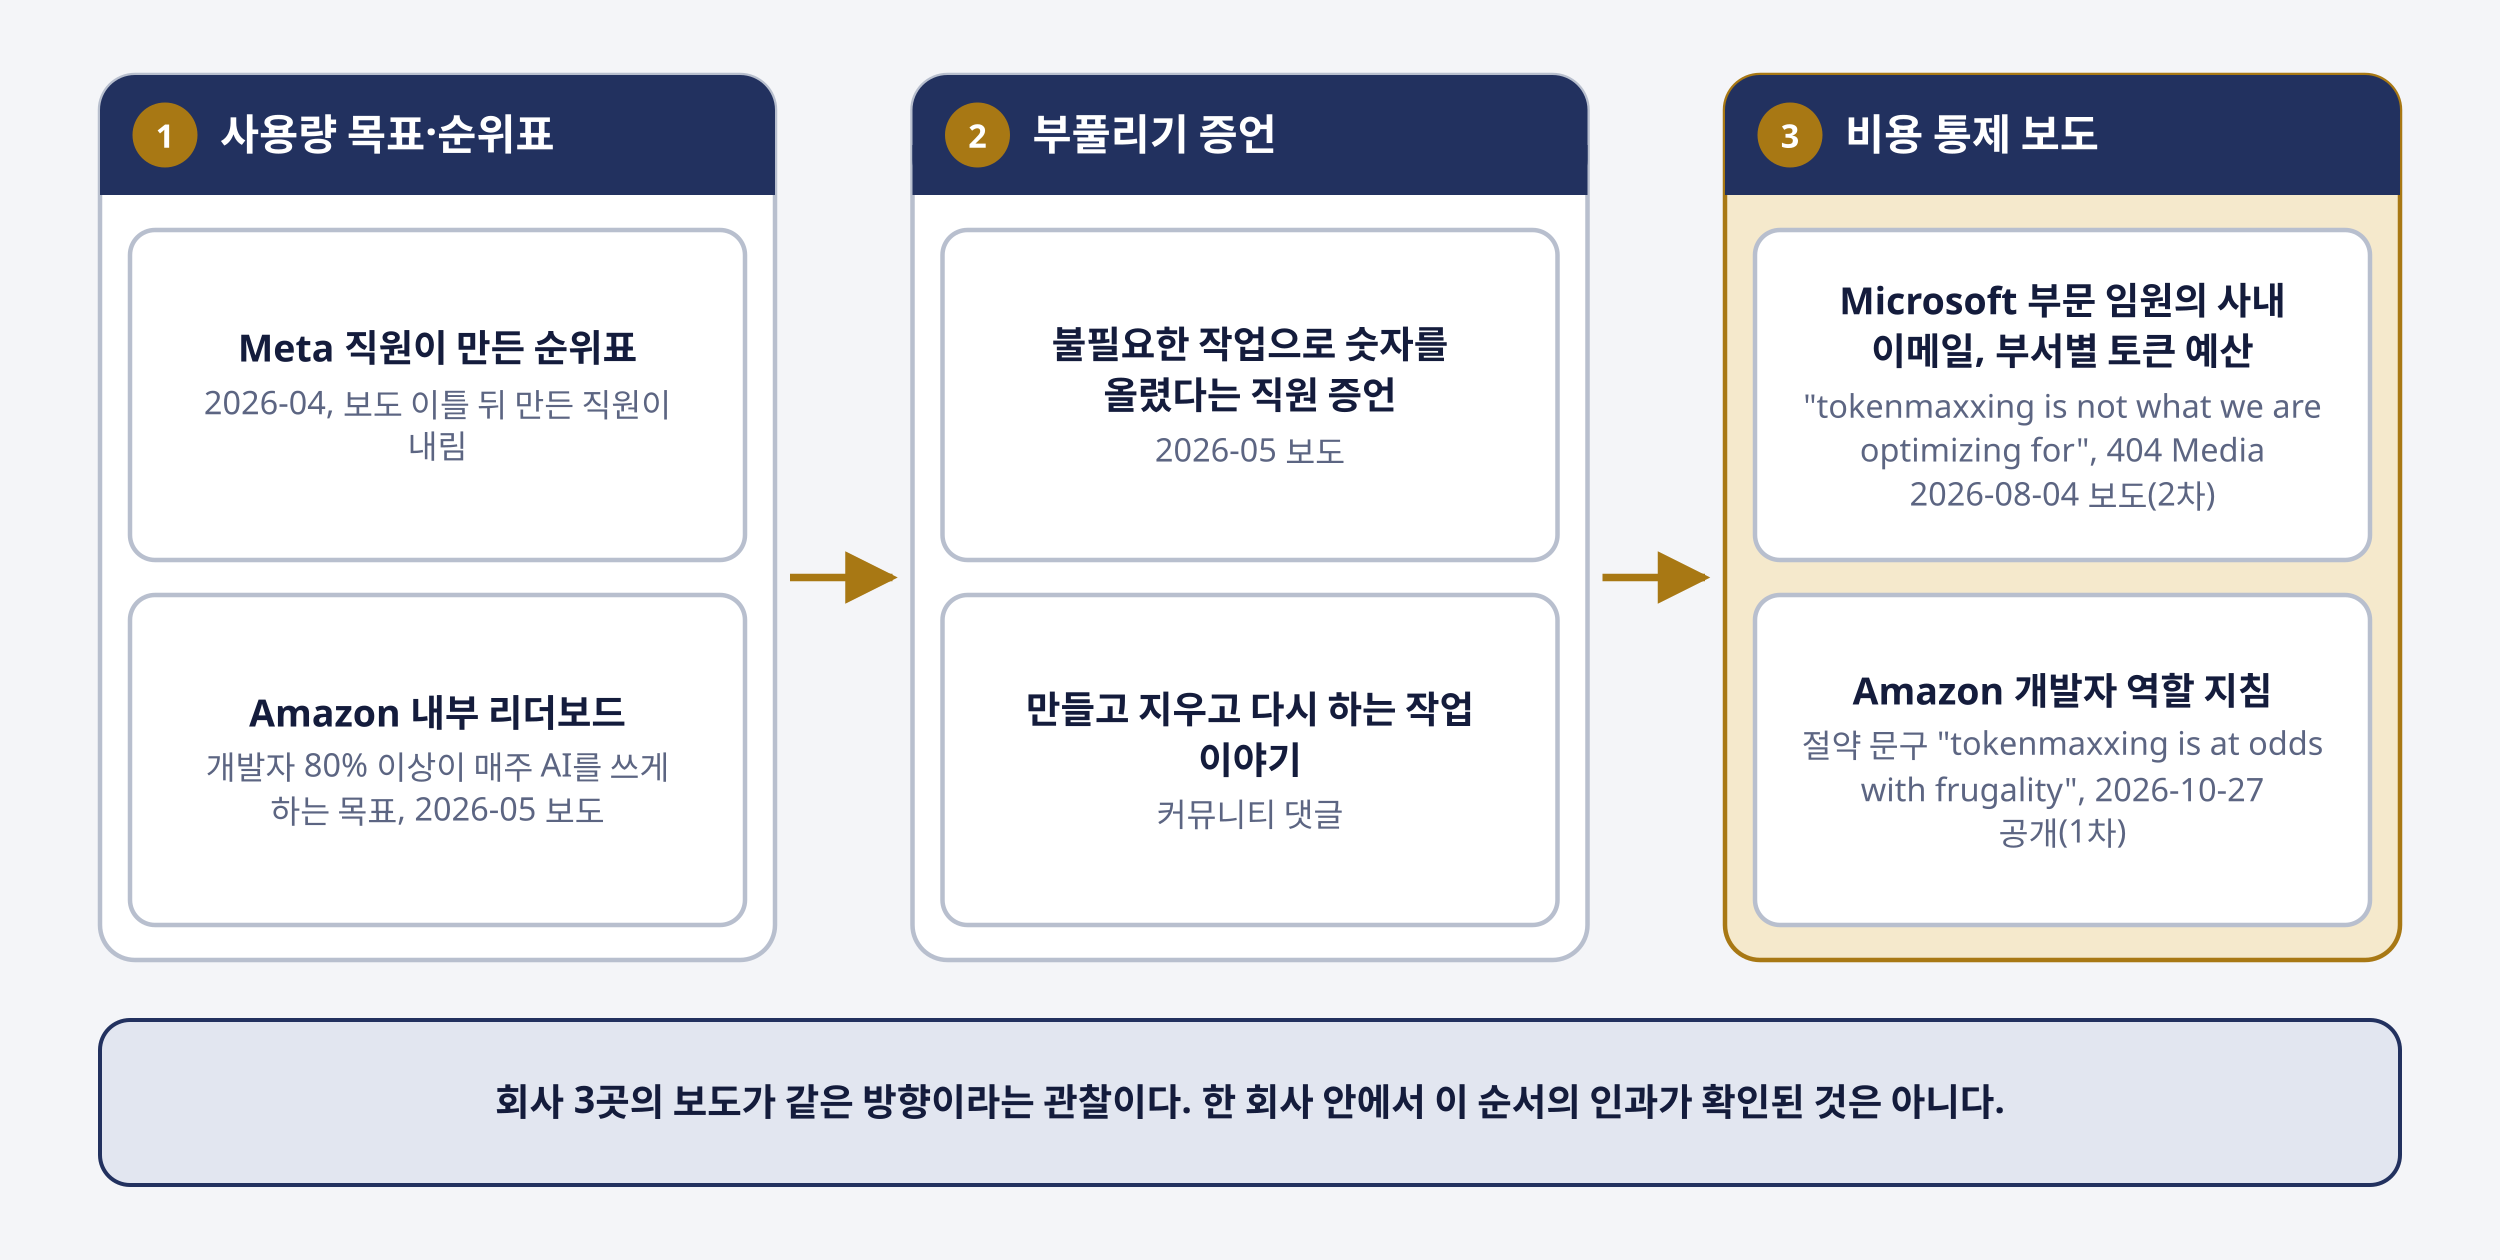
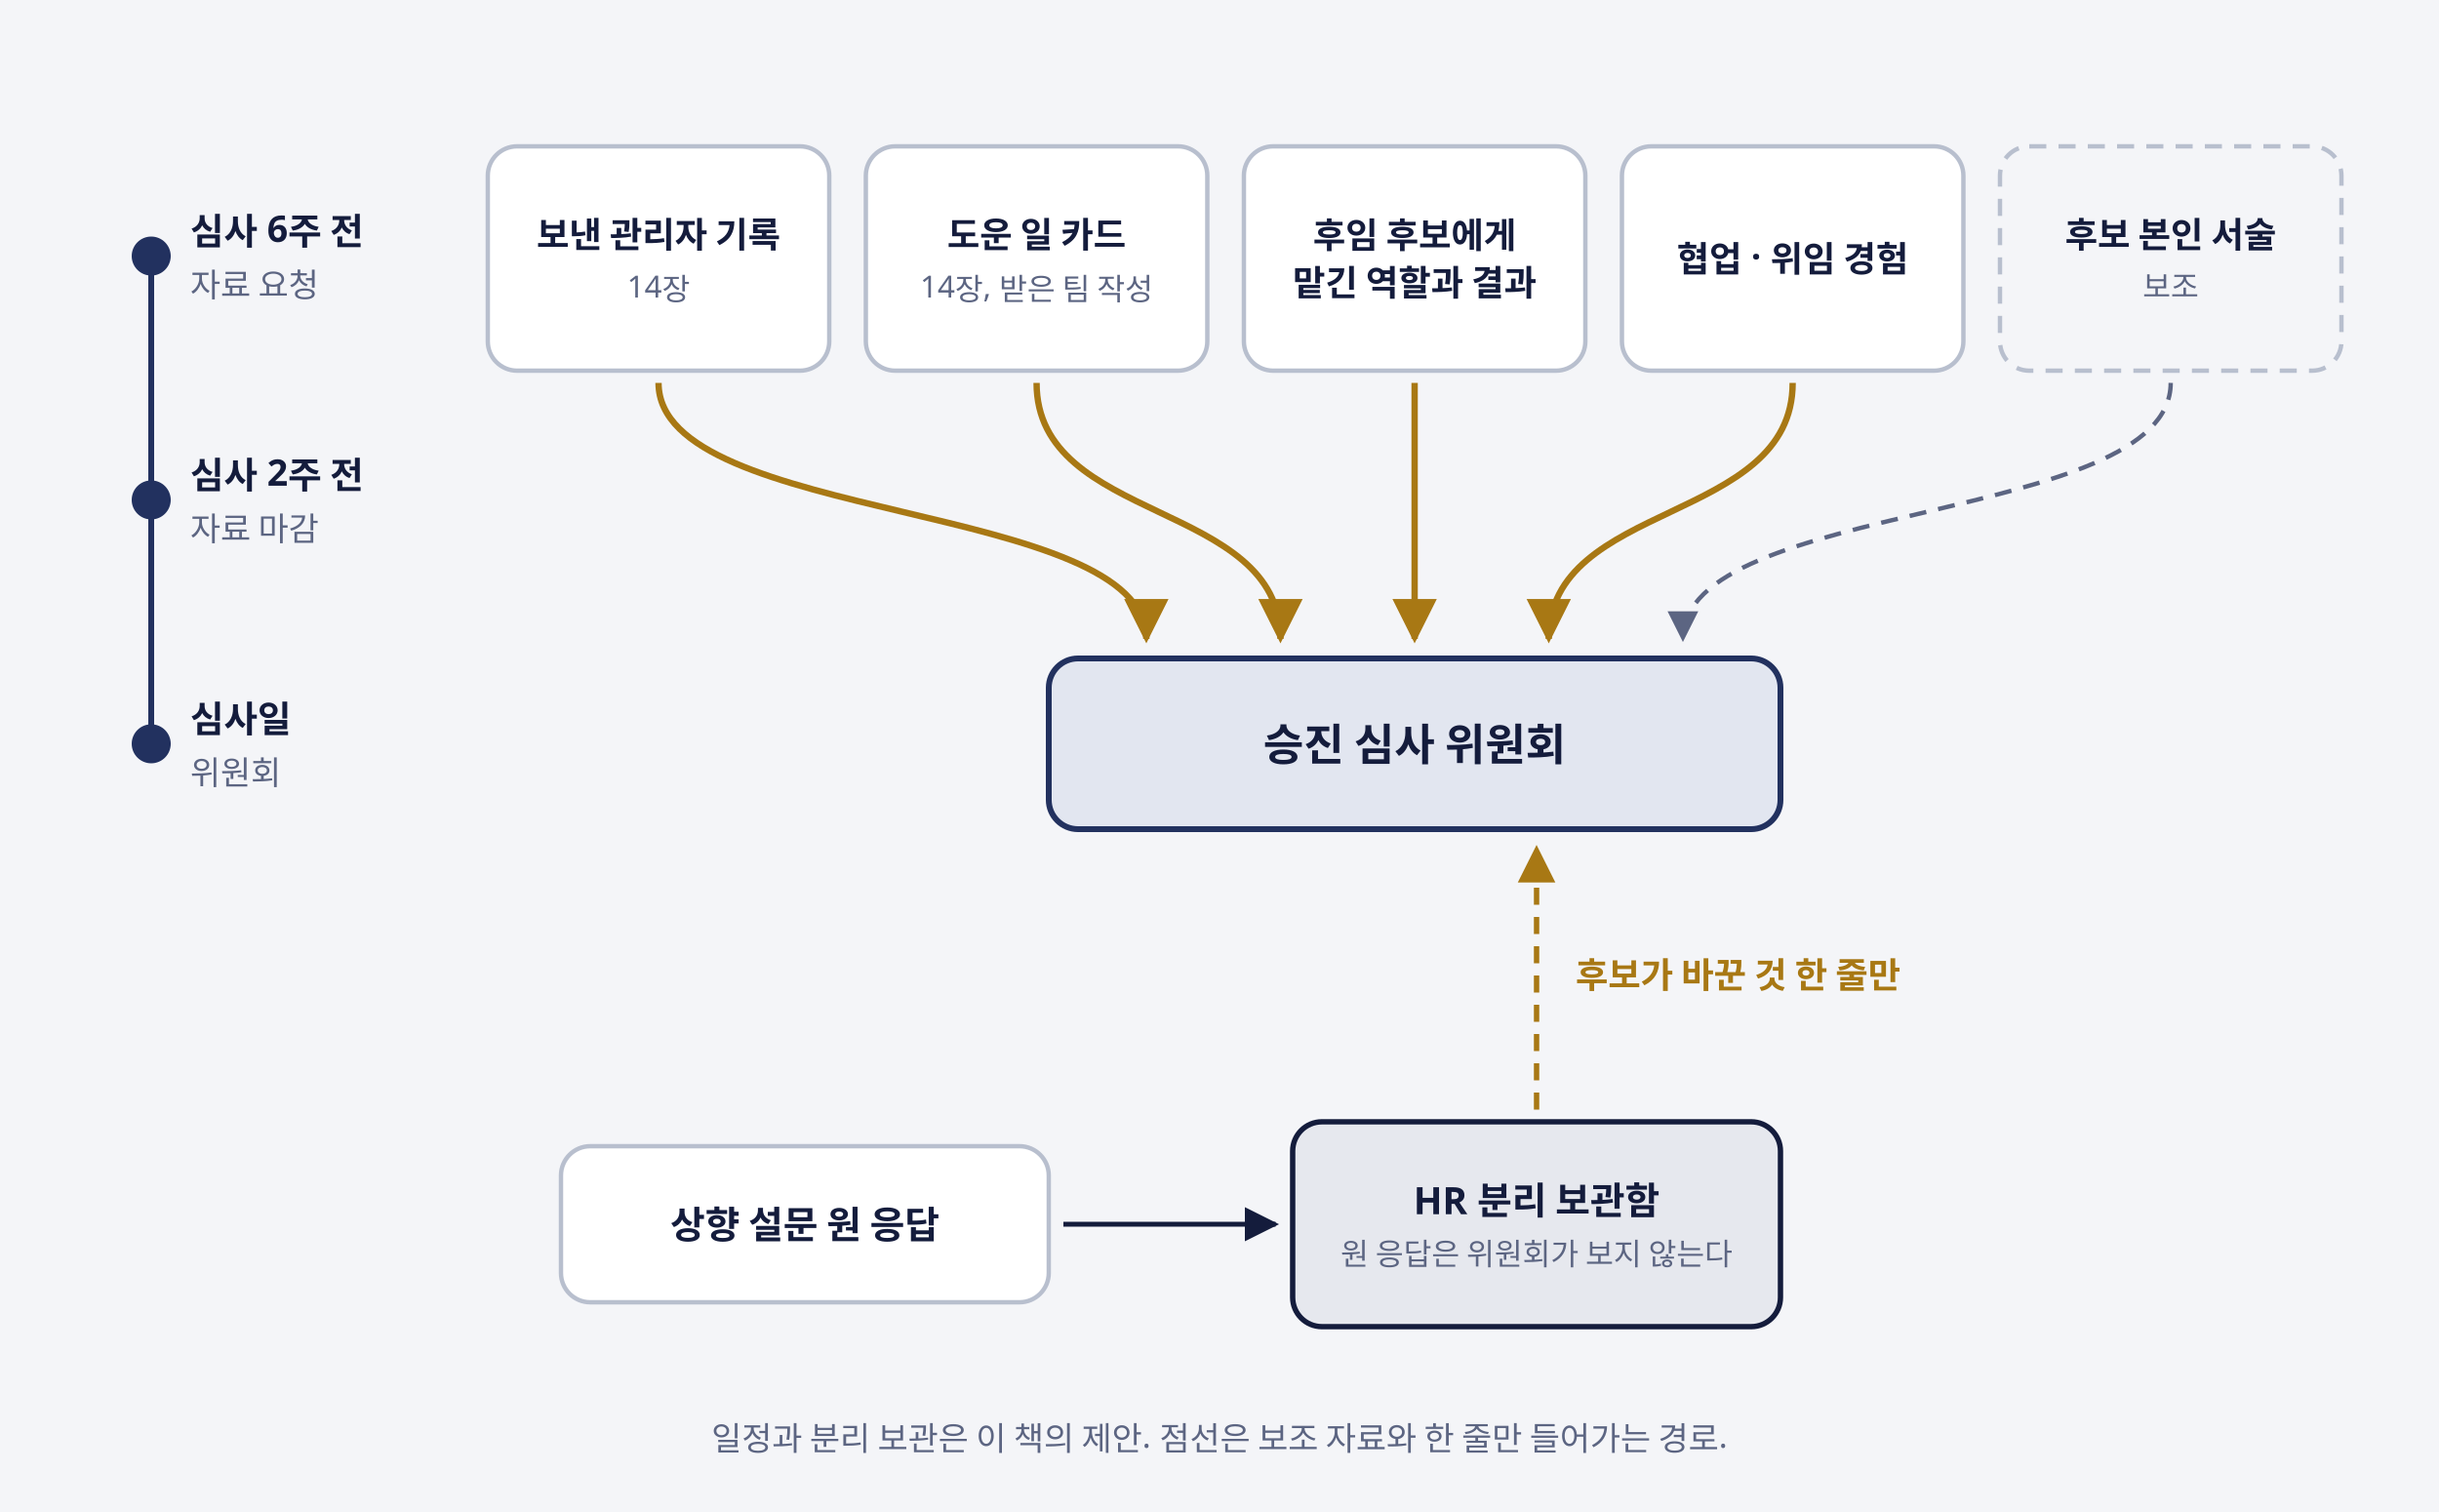
- <svg xmlns="http://www.w3.org/2000/svg" viewBox="0 0 1000 504" role="img" aria-label="사용량 목표와 순위표 뒤에 보도된 일의 순서" font-family="Pretendard,'Apple SD Gothic Neo','Noto Sans KR',sans-serif">
+ <svg xmlns="http://www.w3.org/2000/svg" viewBox="0 0 1000 620" role="img" aria-label="심사 6주 전부터 자료가 위원회로 들어오는 경로와 따로 보관하는 상향 설문" font-family="Pretendard,'Apple SD Gothic Neo','Noto Sans KR',sans-serif">
  <defs>
    <marker id="mi" viewBox="0 0 10 10" refX="9" refY="5" markerWidth="7" markerHeight="7" orient="auto-start-reverse">
      <path d="M0,0L10,5L0,10z" fill="#141C3C" />
    </marker>
    <marker id="mc" viewBox="0 0 10 10" refX="9" refY="5" markerWidth="8" markerHeight="8" orient="auto-start-reverse">
      <path d="M0,0L10,5L0,10z" fill="#A87814" />
    </marker>
  </defs>
-   <rect width="1000" height="504" fill="#F4F5F8" />
-   <rect x="40.0" y="30.0" width="270.0" height="354.0" rx="14" fill="#FFFFFF" stroke="#B8BFCE" stroke-width="1.8" />
-   <rect x="40.0" y="30.0" width="270.0" height="48.0" rx="14" fill="#22315F" stroke="none" stroke-width="1.5" />
-   <rect x="40.0" y="58.0" width="270.0" height="20.0" rx="0" fill="#22315F" stroke="none" stroke-width="1.5" />
-   <circle cx="66.0" cy="54.0" r="13" fill="#A87814" />
-   <text fill="#FFFFFF" font-size="13" font-weight="700" text-anchor="middle" dominant-baseline="middle">
-     <tspan x="66.0" y="54.5">1</tspan>
+   <rect width="1000" height="620" fill="#F4F5F8" />
+   <line x1="62" y1="105" x2="62" y2="305" stroke="#22315F" stroke-width="2.4" />
+   <circle cx="62" cy="105" r="8" fill="#22315F" />
+   <text fill="#141C3C" font-size="15" font-weight="700" text-anchor="start" dominant-baseline="middle">
+     <tspan x="78.0" y="95.0">심사 6주 전</tspan>
  </text>
-   <text fill="#FFFFFF" font-size="17" font-weight="700" text-anchor="start" dominant-baseline="middle">
-     <tspan x="88.0" y="54.0">사용량 목표·순위표</tspan>
+   <text fill="#5C6582" font-size="13.5" font-weight="400" text-anchor="start" dominant-baseline="middle">
+     <tspan x="78.0" y="117.0">자료 요청</tspan>
  </text>
-   <rect x="52.0" y="92.0" width="246.0" height="132.0" rx="10" fill="#FFFFFF" stroke="#B8BFCE" stroke-width="1.8" />
-   <text x="175.0" y="144.6" fill="#141C3C" font-size="15" font-weight="700" text-anchor="middle">Meta 직원이 만든 순위표</text>
-   <text x="175.0" y="165.7" fill="#5C6582" font-size="13" font-weight="400" text-anchor="middle">2026-04, 보도 이틀 뒤 만든 직원이</text>
-   <text x="175.0" y="183.3" fill="#5C6582" font-size="13" font-weight="400" text-anchor="middle">내림</text>
-   <rect x="52.0" y="238.0" width="246.0" height="132.0" rx="10" fill="#FFFFFF" stroke="#B8BFCE" stroke-width="1.8" />
-   <text x="175.0" y="290.6" fill="#141C3C" font-size="15" font-weight="700" text-anchor="middle">Amazon 내부 리더보드</text>
-   <text x="175.0" y="311.7" fill="#5C6582" font-size="13" font-weight="400" text-anchor="middle">개발자 80% 이상이 매주 AI를 쓰게</text>
-   <text x="175.0" y="329.3" fill="#5C6582" font-size="13" font-weight="400" text-anchor="middle">하는 목표, 2026-05 보도</text>
-   <rect x="365.0" y="30.0" width="270.0" height="354.0" rx="14" fill="#FFFFFF" stroke="#B8BFCE" stroke-width="1.8" />
-   <rect x="365.0" y="30.0" width="270.0" height="48.0" rx="14" fill="#22315F" stroke="none" stroke-width="1.5" />
-   <rect x="365.0" y="58.0" width="270.0" height="20.0" rx="0" fill="#22315F" stroke="none" stroke-width="1.5" />
-   <circle cx="391.0" cy="54.0" r="13" fill="#A87814" />
-   <text fill="#FFFFFF" font-size="13" font-weight="700" text-anchor="middle" dominant-baseline="middle">
-     <tspan x="391.0" y="54.5">2</tspan>
+   <circle cx="62" cy="205" r="8" fill="#22315F" />
+   <text fill="#141C3C" font-size="15" font-weight="700" text-anchor="start" dominant-baseline="middle">
+     <tspan x="78.0" y="195.0">심사 2주 전</tspan>
  </text>
-   <text fill="#FFFFFF" font-size="17" font-weight="700" text-anchor="start" dominant-baseline="middle">
-     <tspan x="413.0" y="54.0">부풀리기 증언</tspan>
+   <text fill="#5C6582" font-size="13.5" font-weight="400" text-anchor="start" dominant-baseline="middle">
+     <tspan x="78.0" y="217.0">자료 마감</tspan>
  </text>
-   <rect x="377.0" y="92.0" width="246.0" height="132.0" rx="10" fill="#FFFFFF" stroke="#B8BFCE" stroke-width="1.8" />
-   <text x="500.0" y="143.2" fill="#141C3C" font-size="15" font-weight="700" text-anchor="middle">불필요한 작업으로 숫자를</text>
-   <text x="500.0" y="163.5" fill="#141C3C" font-size="15" font-weight="700" text-anchor="middle">올렸다는 직원 증언</text>
-   <text x="500.0" y="184.6" fill="#5C6582" font-size="13" font-weight="400" text-anchor="middle">2026-05 보도</text>
-   <rect x="377.0" y="238.0" width="246.0" height="132.0" rx="10" fill="#FFFFFF" stroke="#B8BFCE" stroke-width="1.8" />
-   <text x="500.0" y="289.2" fill="#141C3C" font-size="15" font-weight="700" text-anchor="middle">만들고 지우고 다시 하는 작업</text>
-   <text x="500.0" y="309.5" fill="#141C3C" font-size="15" font-weight="700" text-anchor="middle">이야기</text>
-   <text x="500.0" y="330.6" fill="#5C6582" font-size="13" font-weight="400" text-anchor="middle">커뮤니티 댓글</text>
-   <rect x="690.0" y="30.0" width="270.0" height="354.0" rx="14" fill="#F5E9CC" stroke="#A87814" stroke-width="1.8" />
-   <rect x="690.0" y="30.0" width="270.0" height="48.0" rx="14" fill="#22315F" stroke="none" stroke-width="1.5" />
-   <rect x="690.0" y="58.0" width="270.0" height="20.0" rx="0" fill="#22315F" stroke="none" stroke-width="1.5" />
-   <circle cx="716.0" cy="54.0" r="13" fill="#A87814" />
-   <text fill="#FFFFFF" font-size="13" font-weight="700" text-anchor="middle" dominant-baseline="middle">
-     <tspan x="716.0" y="54.5">3</tspan>
+   <circle cx="62" cy="305" r="8" fill="#22315F" />
+   <text fill="#141C3C" font-size="15" font-weight="700" text-anchor="start" dominant-baseline="middle">
+     <tspan x="78.0" y="295.0">심사일</tspan>
  </text>
-   <text fill="#FFFFFF" font-size="17" font-weight="700" text-anchor="start" dominant-baseline="middle">
-     <tspan x="738.0" y="54.0">비용 통제 보도</tspan>
+   <text fill="#5C6582" font-size="13.5" font-weight="400" text-anchor="start" dominant-baseline="middle">
+     <tspan x="78.0" y="317.0">위원회</tspan>
  </text>
-   <rect x="702.0" y="92.0" width="246.0" height="132.0" rx="10" fill="#FFFFFF" stroke="#B8BFCE" stroke-width="1.8" />
-   <text x="825.0" y="125.7" fill="#141C3C" font-size="15" font-weight="700" text-anchor="middle">Microsoft 부문 임원의 사내</text>
-   <text x="825.0" y="145.9" fill="#141C3C" font-size="15" font-weight="700" text-anchor="middle">이메일, 부서별 토큰 예산</text>
-   <text x="825.0" y="167.1" fill="#5C6582" font-size="13" font-weight="400" text-anchor="middle">"tokenmaxxing is not what we are</text>
-   <text x="825.0" y="184.6" fill="#5C6582" font-size="13" font-weight="400" text-anchor="middle">optimizing for", 404 Media</text>
-   <text x="825.0" y="202.2" fill="#5C6582" font-size="13" font-weight="400" text-anchor="middle">2026-08-04 보도(2차)</text>
-   <rect x="702.0" y="238.0" width="246.0" height="132.0" rx="10" fill="#FFFFFF" stroke="#B8BFCE" stroke-width="1.8" />
-   <text x="825.0" y="281.8" fill="#141C3C" font-size="15" font-weight="700" text-anchor="middle">Amazon 개발자 역할 지침</text>
-   <text x="825.0" y="303.0" fill="#5C6582" font-size="13" font-weight="400" text-anchor="middle">절약 문구 "tokenmaxxing is at odds</text>
-   <text x="825.0" y="320.5" fill="#5C6582" font-size="13" font-weight="400" text-anchor="middle">with frugality", 2026-10-27</text>
-   <text x="825.0" y="338.1" fill="#5C6582" font-size="13" font-weight="400" text-anchor="middle">공개(1차)</text>
+   <rect x="430.0" y="270.0" width="300.0" height="70.0" rx="12" fill="#E2E6F0" stroke="#22315F" stroke-width="2.4" />
+   <text x="580.0" y="311.8" fill="#141C3C" font-size="18" font-weight="700" text-anchor="middle">승진 심사 위원회</text>
+   <rect x="200.0" y="60.0" width="140.0" height="92.0" rx="12" fill="#FFFFFF" stroke="#B8BFCE" stroke-width="1.8" />
+   <text x="270.0" y="101.5" fill="#141C3C" font-size="14.5" font-weight="700" text-anchor="middle">보낸 관리자 기록</text>
+   <text x="270.0" y="122.0" fill="#5C6582" font-size="12.5" font-weight="400" text-anchor="middle">14장</text>
  <defs>
    <marker id="m0x" viewBox="0 0 10 10" refX="9" refY="5" markerWidth="7" markerHeight="7" orient="auto-start-reverse">
      <path d="M0,0L10,5L0,10z" fill="#A87814" />
    </marker>
  </defs>
-   <path d="M316,231.0 L357,231.0" fill="none" stroke="#A87814" stroke-width="3" marker-end="url(#m0x)" />
-   <path d="M641,231.0 L682,231.0" fill="none" stroke="#A87814" stroke-width="3" marker-end="url(#m0x)" />
-   <rect x="40.0" y="408.0" width="920.0" height="66.0" rx="12" fill="#E2E6F0" stroke="#22315F" stroke-width="1.6" />
-   <text fill="#141C3C" font-size="15" font-weight="700" text-anchor="middle" dominant-baseline="middle">
-     <tspan x="500.0" y="441.0">회사 3곳의 보도가 같은 방향이라는 관찰이다. 한 회사 안에서 이 순서의 인과가 확인된 것은 아니다.</tspan>
+   <path d="M270.0,157 C270.0,215 470,205 470,262" fill="none" stroke="#A87814" stroke-width="2.6" marker-end="url(#m0x)" />
+   <rect x="355.0" y="60.0" width="140.0" height="92.0" rx="12" fill="#FFFFFF" stroke="#B8BFCE" stroke-width="1.8" />
+   <text x="425.0" y="101.5" fill="#141C3C" font-size="14.5" font-weight="700" text-anchor="middle">도운 일 카드</text>
+   <text x="425.0" y="122.0" fill="#5C6582" font-size="12.5" font-weight="400" text-anchor="middle">14장, 받은 팀 작성</text>
+   <path d="M425.0,157 C425.0,215 525,205 525,262" fill="none" stroke="#A87814" stroke-width="2.6" marker-end="url(#m0x)" />
+   <rect x="510.0" y="60.0" width="140.0" height="92.0" rx="12" fill="#FFFFFF" stroke="#B8BFCE" stroke-width="1.8" />
+   <text x="580.0" y="101.7" fill="#141C3C" font-size="14.5" font-weight="700" text-anchor="middle">후임 후보에게</text>
+   <text x="580.0" y="121.2" fill="#141C3C" font-size="14.5" font-weight="700" text-anchor="middle">맡긴 역할과 결과</text>
+   <path d="M580.0,157 C580.0,215 580,205 580,262" fill="none" stroke="#A87814" stroke-width="2.6" marker-end="url(#m0x)" />
+   <rect x="665.0" y="60.0" width="140.0" height="92.0" rx="12" fill="#FFFFFF" stroke="#B8BFCE" stroke-width="1.8" />
+   <text x="735.0" y="111.4" fill="#141C3C" font-size="14.5" font-weight="700" text-anchor="middle">협업 · 위임 경험</text>
+   <path d="M735.0,157 C735.0,215 635,205 635,262" fill="none" stroke="#A87814" stroke-width="2.6" marker-end="url(#m0x)" />
+   <rect x="820.0" y="60.0" width="140.0" height="92.0" rx="12" fill="#F4F5F8" stroke="#B8BFCE" stroke-width="1.8" stroke-dasharray="7 5" />
+   <text x="890.0" y="101.5" fill="#141C3C" font-size="14.5" font-weight="700" text-anchor="middle">후보 본인 서술</text>
+   <text x="890.0" y="122.0" fill="#5C6582" font-size="12.5" font-weight="400" text-anchor="middle">보조</text>
+   <defs>
+     <marker id="m1x" viewBox="0 0 10 10" refX="9" refY="5" markerWidth="7" markerHeight="7" orient="auto-start-reverse">
+       <path d="M0,0L10,5L0,10z" fill="#5C6582" />
+     </marker>
+   </defs>
+   <path d="M890.0,157 C890.0,215 690,205 690,262" fill="none" stroke="#5C6582" stroke-width="1.8" stroke-dasharray="7 5" marker-end="url(#m1x)" />
+   <rect x="230.0" y="470.0" width="200.0" height="64.0" rx="12" fill="#FFFFFF" stroke="#B8BFCE" stroke-width="1.8" />
+   <text x="330.0" y="507.8" fill="#141C3C" font-size="15.5" font-weight="700" text-anchor="middle">상향 설문 원 응답</text>
+   <rect x="530.0" y="460.0" width="200.0" height="84.0" rx="12" fill="#E6E8EE" stroke="#141C3C" stroke-width="2.2" />
+   <text x="630.0" y="497.9" fill="#141C3C" font-size="15.5" font-weight="700" text-anchor="middle">HR 분리 보관함</text>
+   <text x="630.0" y="518.7" fill="#5C6582" font-size="12.5" font-weight="400" text-anchor="middle">원 응답은 위원회가 보지 않는다</text>
+   <defs>
+     <marker id="m2x" viewBox="0 0 10 10" refX="9" refY="5" markerWidth="7" markerHeight="7" orient="auto-start-reverse">
+       <path d="M0,0L10,5L0,10z" fill="#141C3C" />
+     </marker>
+   </defs>
+   <path d="M436,502 L523,502" fill="none" stroke="#141C3C" stroke-width="2" marker-end="url(#m2x)" />
+   <path d="M630,455 L630,348" fill="none" stroke="#A87814" stroke-width="2.2" stroke-dasharray="7 5" marker-end="url(#m0x)" />
+   <text fill="#A87814" font-size="14.5" font-weight="700" text-anchor="start" dominant-baseline="middle">
+     <tspan x="646.0" y="400.0">후보가 바꾼 것 한 줄만</tspan>
+   </text>
+   <text fill="#5C6582" font-size="13.5" font-weight="400" text-anchor="middle" dominant-baseline="middle">
+     <tspan x="500.0" y="590.0">일정과 분리 보관은 이 책의 제안. 점선은 보조 자료와 한 줄만 들어가는 경로.</tspan>
  </text>
</svg>
